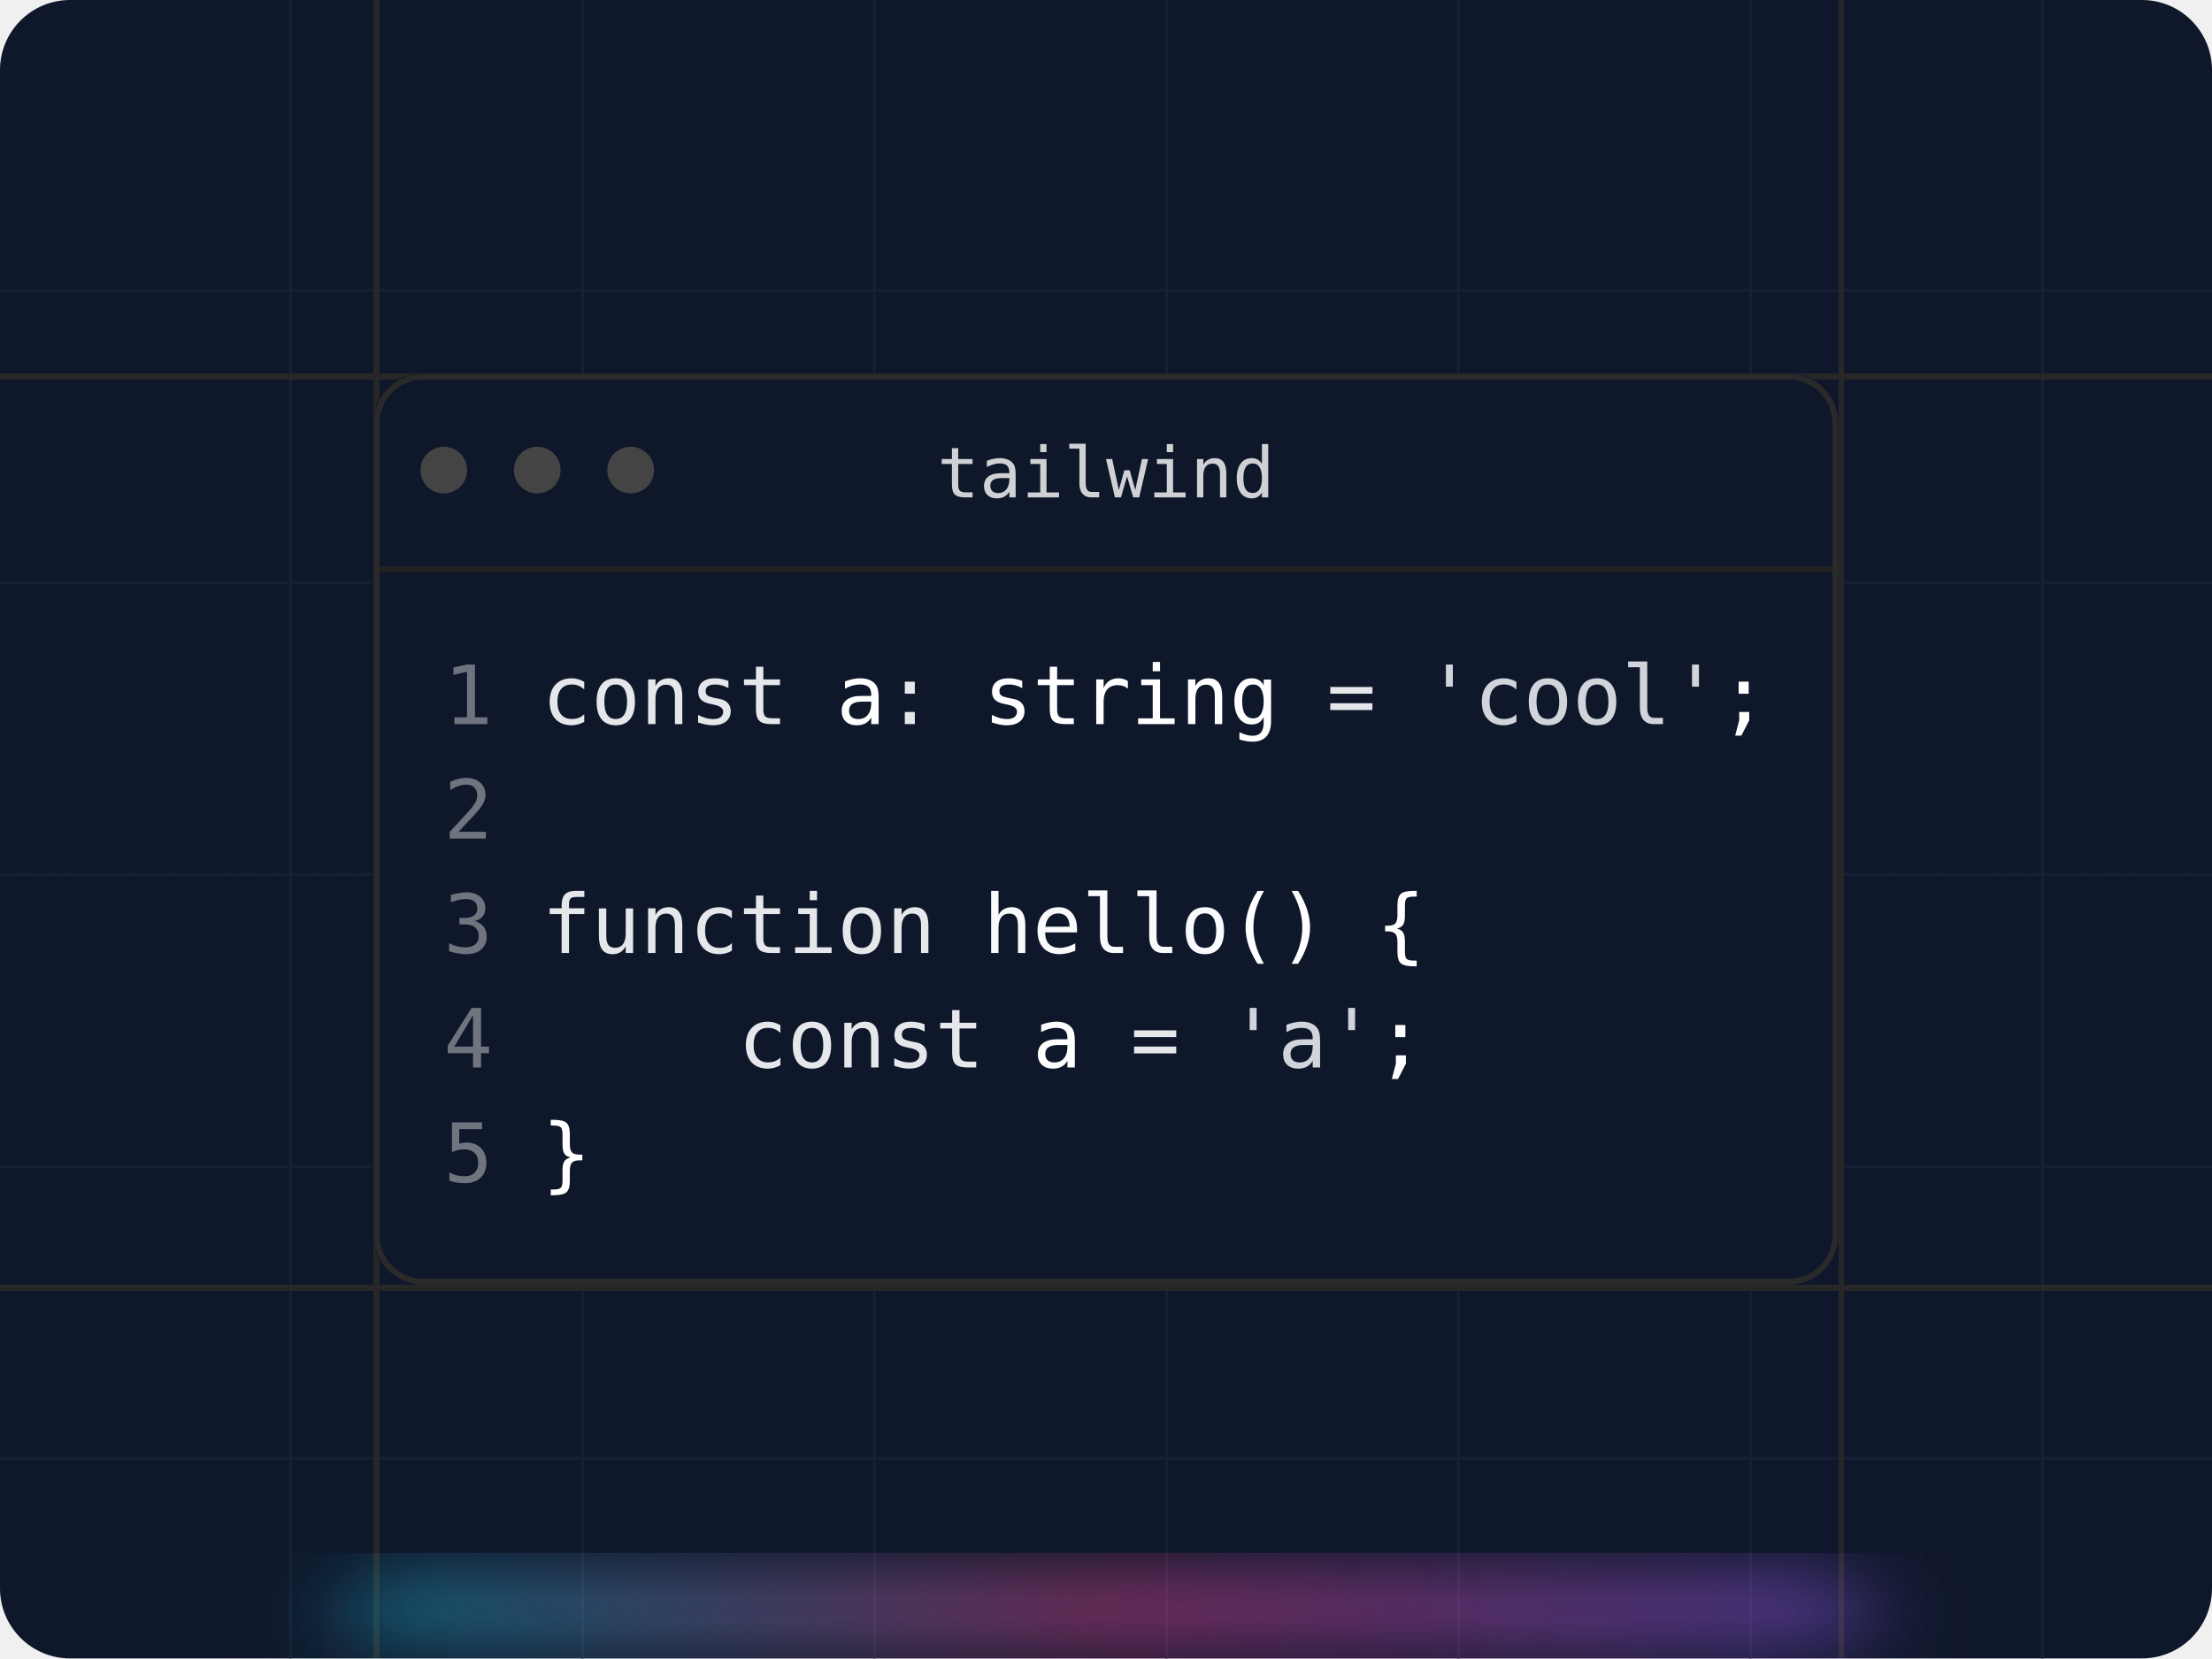
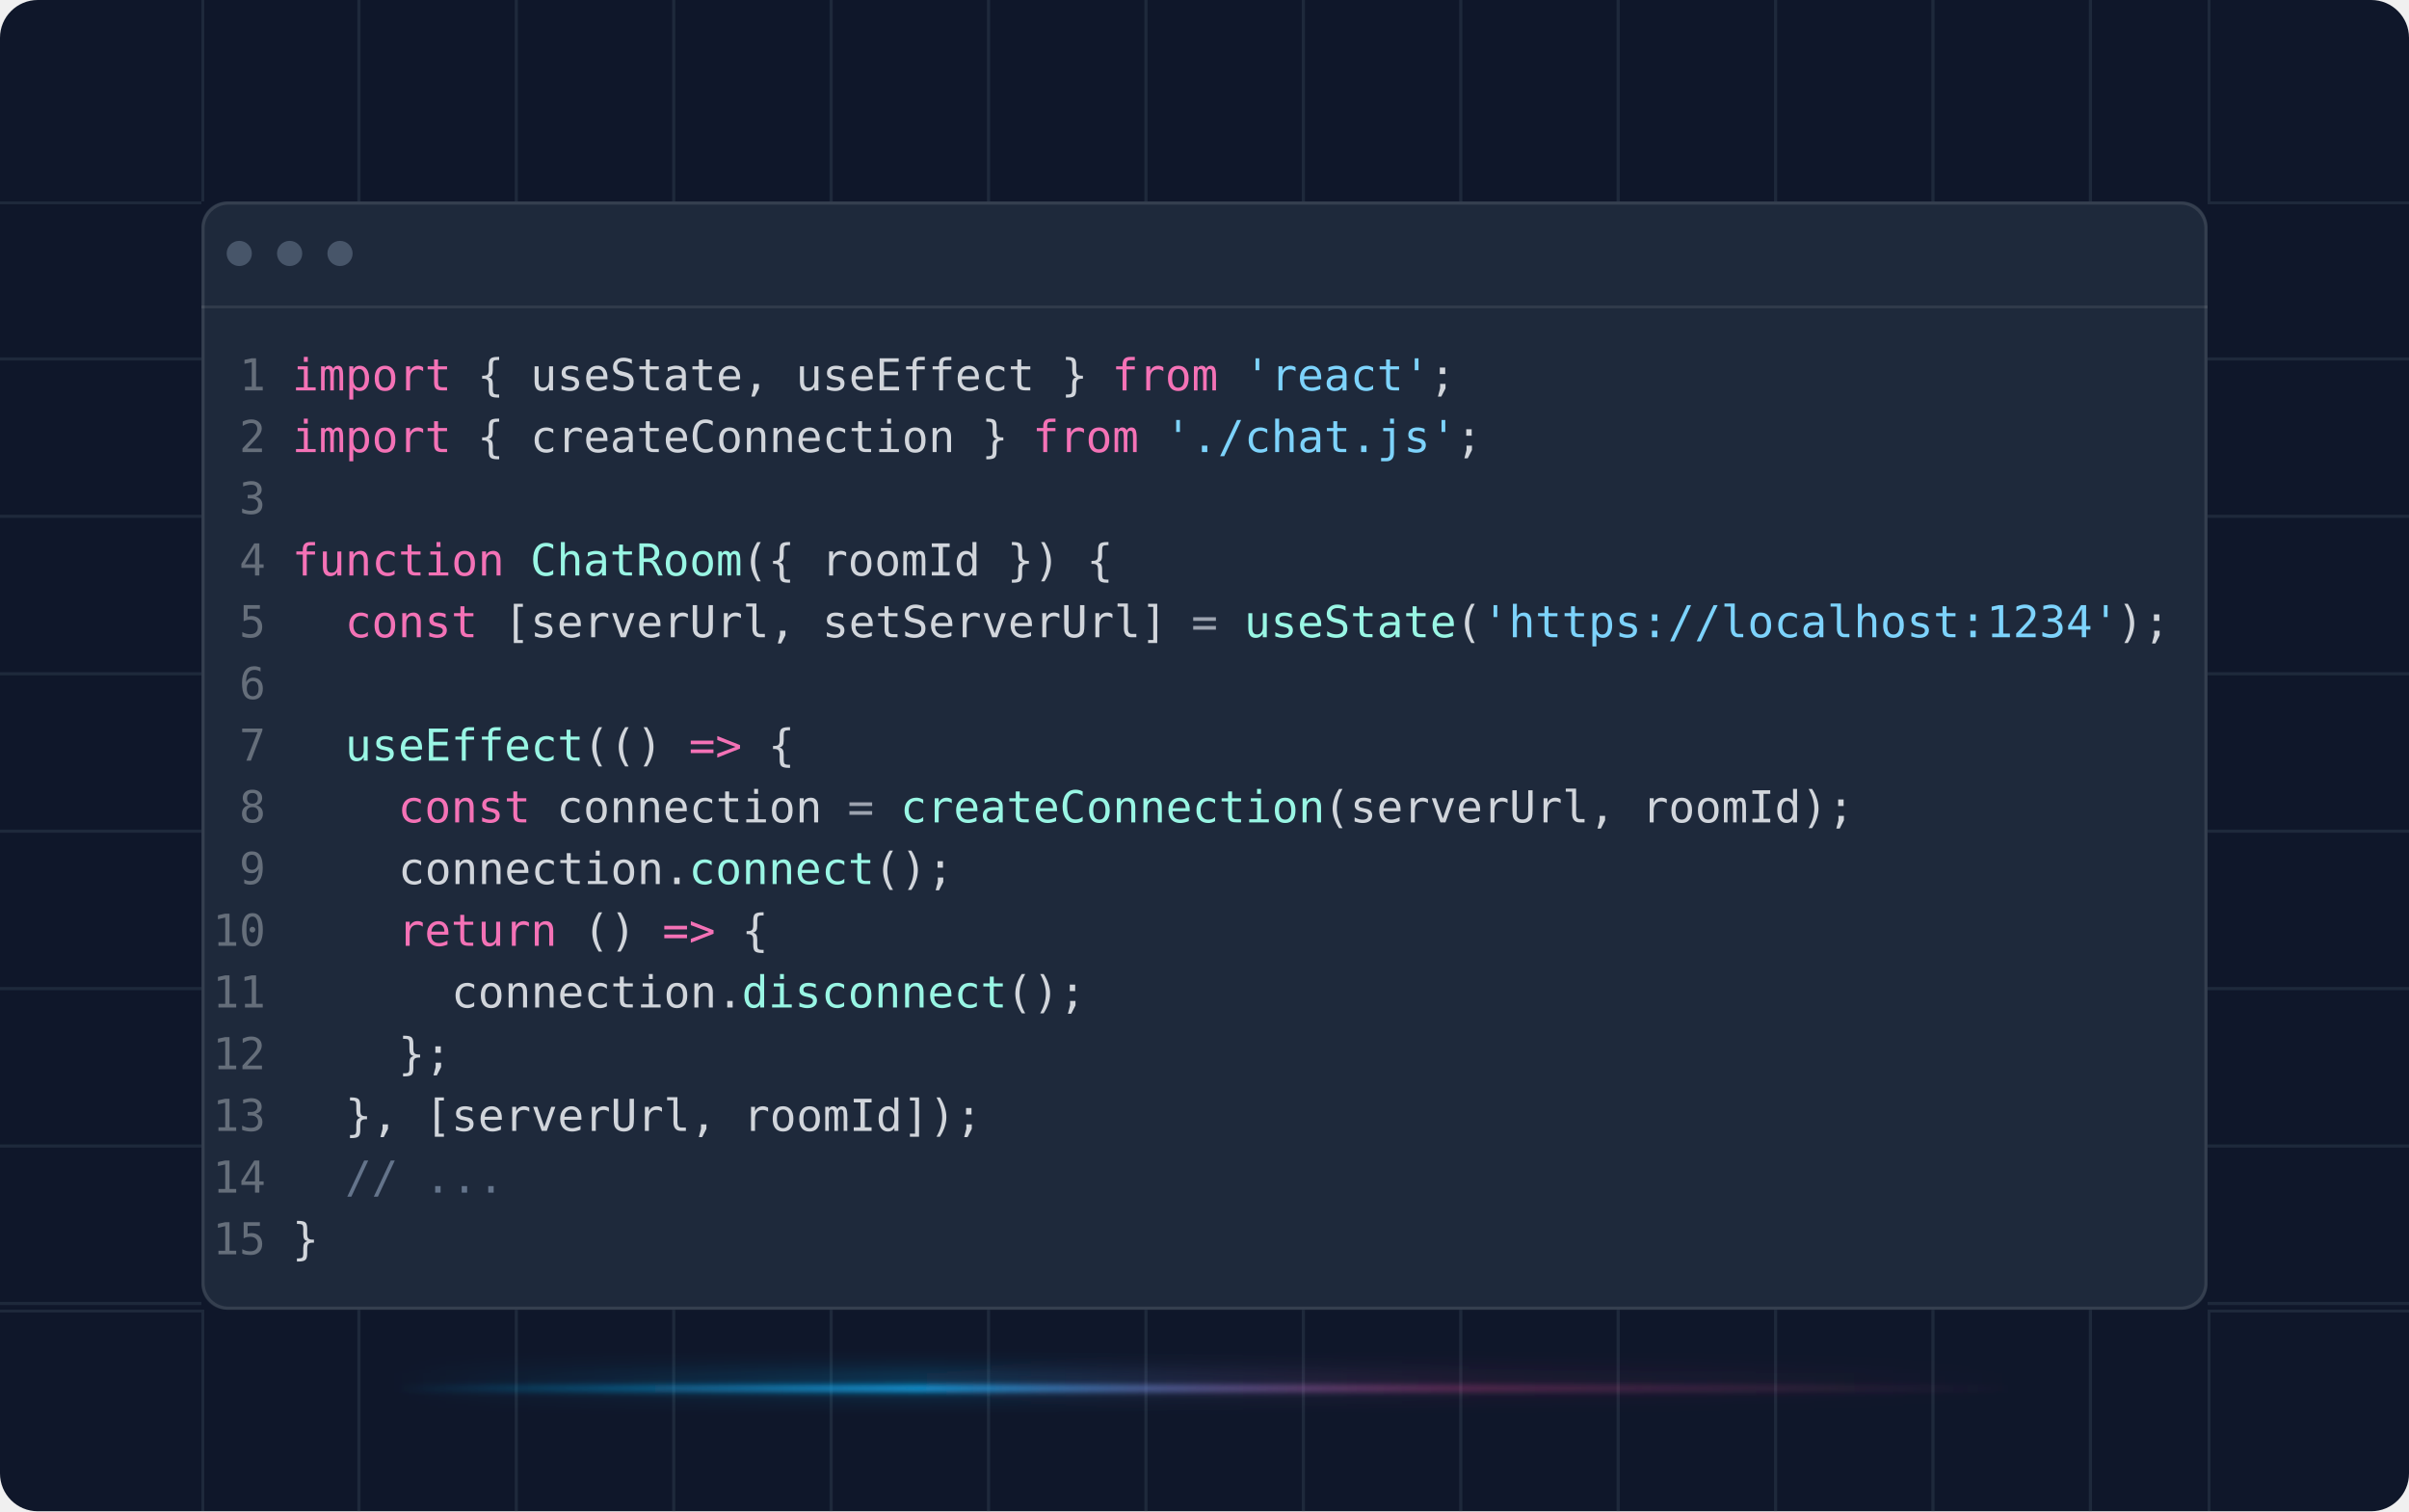
- <svg xmlns="http://www.w3.org/2000/svg" viewBox="0 0 378.8 284" width="378.8" height="284">
-   <defs>
-     <pattern id="bg-pattern" width="50" height="50" patternUnits="userSpaceOnUse">
-       <line x1="0" y1="50" x2="50" y2="50" stroke="#171f33" stroke-width="1" />
-       <line x1="50" y1="0" x2="50" y2="50" stroke="#171f33" stroke-width="1" />
-     </pattern>
-   </defs>
-   <rect x="0" y="0" width="378.8" height="284" fill="#0f172a" rx="12" ry="12" />
-   <rect x="0" y="0" width="378.8" height="284" fill="url(#bg-pattern)" rx="12" ry="12" />
-   <g class="overlay">
-     <path d="M 0 64 L 378.8 64 L 378.8 65 L 0 65 Z M 0 220 L 378.8 220 L 378.8 221 L 0 221 Z M 64 0 L 65 0 L 65 284 L 64 284 Z M 314.8 0 L 315.8 0 L 315.8 284 L 314.8 284 Z" fill="#272727" fill-rule="nonzero" shape-rendering="crispEdges" />
-   </g>
-   <g class="overlay">
-     <defs>
-       <linearGradient id="tw-beam" x1="0%" y1="0%" x2="100%" y2="0%">
-         <stop offset="0%" stop-color="#06b6d4" />
-         <stop offset="50%" stop-color="#ec4899" />
-         <stop offset="100%" stop-color="#8b5cf6" />
-       </linearGradient>
-       <filter id="tw-blur">
-         <feGaussianBlur stdDeviation="8" />
-       </filter>
-     </defs>
-   </g>
-   <g class="overlay">
-     <rect x="56.82" y="269" width="265.16" height="30" rx="15" fill="url(#tw-beam)" opacity="0.6" filter="url(#tw-blur)" />
-   </g>
-   <g class="overlay">
-     <rect x="75.76" y="279" width="227.28" height="20" rx="10" fill="url(#tw-beam)" opacity="0.3" filter="url(#tw-blur)" />
-   </g>
+ <svg xmlns="http://www.w3.org/2000/svg" viewBox="0 0 765.2 480" width="765.2" height="480">
+   <rect x="0" y="0" width="765.2" height="480" fill="#0f172a" rx="12" ry="12" />
  <g transform="translate(64, 64)">
-     <rect x="0" y="0" width="250.8" height="156" fill="#0f172a" rx="8" ry="8" />
+     <g transform="translate(-64, -64)">
+       <g class="overlay">
+         <defs>
+           <linearGradient id="tw-beam" x1="0%" y1="0%" x2="100%" y2="0%">
+             <stop offset="0%" stop-color="#0ea5e9" stop-opacity="0" />
+             <stop offset="32.29%" stop-color="#0ea5e9" stop-opacity="1" />
+             <stop offset="67.19%" stop-color="#ec4899" stop-opacity="0.3" />
+             <stop offset="100%" stop-color="#ec4899" stop-opacity="0" />
+           </linearGradient>
+           <filter id="tw-blur-hi" x="-5%" y="-1000%" width="110%" height="2100%">
+             <feGaussianBlur stdDeviation="4" />
+           </filter>
+           <filter id="tw-blur-lo" x="-5%" y="-1000%" width="110%" height="2100%">
+             <feGaussianBlur stdDeviation="1" />
+           </filter>
+           <linearGradient id="tw-mask-h" x1="0%" y1="0%" x2="100%" y2="0%">
+             <stop offset="0%" stop-color="#000000" />
+             <stop offset="8.364%" stop-color="#ffffff" />
+             <stop offset="91.636%" stop-color="#ffffff" />
+             <stop offset="100%" stop-color="#000000" />
+           </linearGradient>
+           <linearGradient id="tw-mask-v" x1="0%" y1="0%" x2="0%" y2="100%">
+             <stop offset="0%" stop-color="#000000" />
+             <stop offset="13.333%" stop-color="#ffffff" />
+             <stop offset="86.667%" stop-color="#ffffff" />
+             <stop offset="100%" stop-color="#000000" />
+           </linearGradient>
+           <mask id="tw-grid-mask">
+             <rect x="0" y="0" width="765.2" height="64" fill="url(#tw-mask-h)" />
+             <rect x="0" y="416" width="765.2" height="64" fill="url(#tw-mask-h)" />
+             <rect x="0" y="0" width="64" height="480" fill="url(#tw-mask-v)" />
+             <rect x="701.2" y="0" width="64" height="480" fill="url(#tw-mask-v)" />
+           </mask>
+         </defs>
+       </g>
+       <g class="overlay">
+         <g mask="url(#tw-grid-mask)">
+           <line x1="114" y1="0" x2="114" y2="64" stroke="#1e293b" stroke-width="1" />
+           <line x1="114" y1="416" x2="114" y2="480" stroke="#1e293b" stroke-width="1" />
+           <line x1="164" y1="0" x2="164" y2="64" stroke="#1e293b" stroke-width="1" />
+           <line x1="164" y1="416" x2="164" y2="480" stroke="#1e293b" stroke-width="1" />
+           <line x1="214" y1="0" x2="214" y2="64" stroke="#1e293b" stroke-width="1" />
+           <line x1="214" y1="416" x2="214" y2="480" stroke="#1e293b" stroke-width="1" />
+           <line x1="264" y1="0" x2="264" y2="64" stroke="#1e293b" stroke-width="1" />
+           <line x1="264" y1="416" x2="264" y2="480" stroke="#1e293b" stroke-width="1" />
+           <line x1="314" y1="0" x2="314" y2="64" stroke="#1e293b" stroke-width="1" />
+           <line x1="314" y1="416" x2="314" y2="480" stroke="#1e293b" stroke-width="1" />
+           <line x1="364" y1="0" x2="364" y2="64" stroke="#1e293b" stroke-width="1" />
+           <line x1="364" y1="416" x2="364" y2="480" stroke="#1e293b" stroke-width="1" />
+           <line x1="414" y1="0" x2="414" y2="64" stroke="#1e293b" stroke-width="1" />
+           <line x1="414" y1="416" x2="414" y2="480" stroke="#1e293b" stroke-width="1" />
+           <line x1="464" y1="0" x2="464" y2="64" stroke="#1e293b" stroke-width="1" />
+           <line x1="464" y1="416" x2="464" y2="480" stroke="#1e293b" stroke-width="1" />
+           <line x1="514" y1="0" x2="514" y2="64" stroke="#1e293b" stroke-width="1" />
+           <line x1="514" y1="416" x2="514" y2="480" stroke="#1e293b" stroke-width="1" />
+           <line x1="564" y1="0" x2="564" y2="64" stroke="#1e293b" stroke-width="1" />
+           <line x1="564" y1="416" x2="564" y2="480" stroke="#1e293b" stroke-width="1" />
+           <line x1="614" y1="0" x2="614" y2="64" stroke="#1e293b" stroke-width="1" />
+           <line x1="614" y1="416" x2="614" y2="480" stroke="#1e293b" stroke-width="1" />
+           <line x1="664" y1="0" x2="664" y2="64" stroke="#1e293b" stroke-width="1" />
+           <line x1="664" y1="416" x2="664" y2="480" stroke="#1e293b" stroke-width="1" />
+           <line x1="0" y1="114" x2="64" y2="114" stroke="#1e293b" stroke-width="1" />
+           <line x1="701.2" y1="114" x2="765.2" y2="114" stroke="#1e293b" stroke-width="1" />
+           <line x1="0" y1="164" x2="64" y2="164" stroke="#1e293b" stroke-width="1" />
+           <line x1="701.2" y1="164" x2="765.2" y2="164" stroke="#1e293b" stroke-width="1" />
+           <line x1="0" y1="214" x2="64" y2="214" stroke="#1e293b" stroke-width="1" />
+           <line x1="701.2" y1="214" x2="765.2" y2="214" stroke="#1e293b" stroke-width="1" />
+           <line x1="0" y1="264" x2="64" y2="264" stroke="#1e293b" stroke-width="1" />
+           <line x1="701.2" y1="264" x2="765.2" y2="264" stroke="#1e293b" stroke-width="1" />
+           <line x1="0" y1="314" x2="64" y2="314" stroke="#1e293b" stroke-width="1" />
+           <line x1="701.2" y1="314" x2="765.2" y2="314" stroke="#1e293b" stroke-width="1" />
+           <line x1="0" y1="364" x2="64" y2="364" stroke="#1e293b" stroke-width="1" />
+           <line x1="701.2" y1="364" x2="765.2" y2="364" stroke="#1e293b" stroke-width="1" />
+           <line x1="0" y1="414" x2="64" y2="414" stroke="#1e293b" stroke-width="1" />
+           <line x1="701.2" y1="414" x2="765.2" y2="414" stroke="#1e293b" stroke-width="1" />
+         </g>
+       </g>
+       <g class="overlay">
+         <path d="M 0 64 L 64 64 L 64 65 L 0 65 Z M 701.2 64 L 765.2 64 L 765.2 65 L 701.2 65 Z M 0 416 L 64 416 L 64 417 L 0 417 Z M 701.2 416 L 765.2 416 L 765.2 417 L 701.2 417 Z M 64 0 L 65 0 L 65 64 L 64 64 Z M 64 416 L 65 416 L 65 480 L 64 480 Z M 701.2 0 L 702.2 0 L 702.2 64 L 701.2 64 Z M 701.2 416 L 702.2 416 L 702.2 480 L 701.2 480 Z" fill="#1e293b" fill-rule="nonzero" shape-rendering="crispEdges" />
+       </g>
+       <g class="overlay">
+         <rect x="127.72" y="438" width="509.76" height="2" fill="url(#tw-beam)" filter="url(#tw-blur-hi)" />
+       </g>
+       <g class="overlay">
+         <rect x="127.72" y="440" width="509.76" height="2" fill="url(#tw-beam)" filter="url(#tw-blur-lo)" />
+       </g>
+     </g>
+     <rect x="0" y="0" width="637.2" height="352" fill="#1e293b" rx="8" ry="8" />
    <g class="title-bar">
-       <rect x="0" y="33" width="250.8" height="1" fill="#222222" shape-rendering="crispEdges" />
-       <circle cx="12" cy="16.5" r="4" fill="#444444" />
-       <circle cx="28" cy="16.5" r="4" fill="#444444" />
-       <circle cx="44" cy="16.5" r="4" fill="#444444" />
-       <text x="125.4" y="21.17" fill="#ffffff" font-family="'JetBrains Mono', monospace" font-size="12" text-anchor="middle" opacity="0.8">tailwind</text>
+       <rect x="0" y="33" width="637.2" height="1" fill="#ffffff14" shape-rendering="crispEdges" />
+       <circle cx="12" cy="16.5" r="4" fill="#475569" />
+       <circle cx="28" cy="16.5" r="4" fill="#475569" />
+       <circle cx="44" cy="16.5" r="4" fill="#475569" />
    </g>
-     <rect x="0.5" y="0.5" width="249.8" height="155" fill="none" stroke="#2a2a2a" stroke-width="1" rx="8" ry="8" />
+     <rect x="0.5" y="0.5" width="636.2" height="351" fill="none" stroke="#ffffff1a" stroke-width="1" rx="8" ry="8" />
    <g class="text">
-       <text x="20.4" y="60" font-family="'JetBrains Mono', monospace" font-size="14" fill="#ffffff66" text-anchor="end" xml:space="preserve">1</text>
-       <text y="60" font-family="'JetBrains Mono', monospace" font-size="14" xml:space="preserve">
-         <tspan x="28.8" fill="#e5e7eb">const</tspan>
-         <tspan x="70.8" fill="#ffffff"> a</tspan>
-         <tspan x="87.6" fill="#e5e7eb">:</tspan>
-         <tspan x="96" fill="#ffffff"> </tspan>
-         <tspan x="104.4" fill="#ffffff">string</tspan>
-         <tspan x="154.8" fill="#ffffff"> </tspan>
-         <tspan x="163.2" fill="#e5e7eb">=</tspan>
-         <tspan x="171.6" fill="#ffffff"> </tspan>
-         <tspan x="180" fill="#d1d5db">'cool'</tspan>
-         <tspan x="230.4" fill="#ffffff">;</tspan>
+       <text x="20.4" y="60" font-family="'Fira Code', monospace" font-size="14" fill="#d1d5db66" text-anchor="end" xml:space="preserve">1</text>
+       <text y="60" font-family="'Fira Code', monospace" font-size="14" xml:space="preserve">
+         <tspan x="28.8" fill="#f472b6">import</tspan>
+         <tspan x="79.2" fill="#d1d5db"> { useState, useEffect } </tspan>
+         <tspan x="289.2" fill="#f472b6">from</tspan>
+         <tspan x="322.8" fill="#d1d5db"> </tspan>
+         <tspan x="331.2" fill="#7dd3fc">'react'</tspan>
+         <tspan x="390" fill="#d1d5db">;</tspan>
      </text>
-       <text x="20.4" y="79.6" font-family="'JetBrains Mono', monospace" font-size="14" fill="#ffffff66" text-anchor="end" xml:space="preserve">2</text>
-       <text x="20.4" y="99.2" font-family="'JetBrains Mono', monospace" font-size="14" fill="#ffffff66" text-anchor="end" xml:space="preserve">3</text>
-       <text y="99.2" font-family="'JetBrains Mono', monospace" font-size="14" xml:space="preserve">
-         <tspan x="28.8" fill="#e5e7eb">function</tspan>
-         <tspan x="96" fill="#ffffff"> </tspan>
-         <tspan x="104.4" fill="#f9fafb">hello</tspan>
-         <tspan x="146.4" fill="#ffffff">() {</tspan>
+       <text x="20.4" y="79.6" font-family="'Fira Code', monospace" font-size="14" fill="#d1d5db66" text-anchor="end" xml:space="preserve">2</text>
+       <text y="79.6" font-family="'Fira Code', monospace" font-size="14" xml:space="preserve">
+         <tspan x="28.8" fill="#f472b6">import</tspan>
+         <tspan x="79.2" fill="#d1d5db"> { createConnection } </tspan>
+         <tspan x="264" fill="#f472b6">from</tspan>
+         <tspan x="297.6" fill="#d1d5db"> </tspan>
+         <tspan x="306" fill="#7dd3fc">'./chat.js'</tspan>
+         <tspan x="398.4" fill="#d1d5db">;</tspan>
      </text>
-       <text x="20.4" y="118.8" font-family="'JetBrains Mono', monospace" font-size="14" fill="#ffffff66" text-anchor="end" xml:space="preserve">4</text>
-       <text y="118.8" font-family="'JetBrains Mono', monospace" font-size="14" xml:space="preserve">
-         <tspan x="28.8" fill="#ffffff">    </tspan>
-         <tspan x="62.4" fill="#e5e7eb">const</tspan>
-         <tspan x="104.4" fill="#ffffff"> a </tspan>
-         <tspan x="129.6" fill="#e5e7eb">=</tspan>
-         <tspan x="138" fill="#ffffff"> </tspan>
-         <tspan x="146.4" fill="#d1d5db">'a'</tspan>
-         <tspan x="171.6" fill="#ffffff">;</tspan>
+       <text x="20.4" y="99.2" font-family="'Fira Code', monospace" font-size="14" fill="#d1d5db66" text-anchor="end" xml:space="preserve">3</text>
+       <text x="20.4" y="118.8" font-family="'Fira Code', monospace" font-size="14" fill="#d1d5db66" text-anchor="end" xml:space="preserve">4</text>
+       <text y="118.8" font-family="'Fira Code', monospace" font-size="14" xml:space="preserve">
+         <tspan x="28.8" fill="#f472b6">function</tspan>
+         <tspan x="96" fill="#d1d5db"> </tspan>
+         <tspan x="104.4" fill="#99f6e4">ChatRoom</tspan>
+         <tspan x="171.6" fill="#d1d5db">({ roomId }) {</tspan>
      </text>
-       <text x="20.4" y="138.4" font-family="'JetBrains Mono', monospace" font-size="14" fill="#ffffff66" text-anchor="end" xml:space="preserve">5</text>
-       <text y="138.4" font-family="'JetBrains Mono', monospace" font-size="14" xml:space="preserve">
-         <tspan x="28.8" fill="#ffffff">}</tspan>
+       <text x="20.4" y="138.4" font-family="'Fira Code', monospace" font-size="14" fill="#d1d5db66" text-anchor="end" xml:space="preserve">5</text>
+       <text y="138.4" font-family="'Fira Code', monospace" font-size="14" xml:space="preserve">
+         <tspan x="28.8" fill="#d1d5db">  </tspan>
+         <tspan x="45.6" fill="#f472b6">const</tspan>
+         <tspan x="87.6" fill="#d1d5db"> [serverUrl, setServerUrl] </tspan>
+         <tspan x="314.4" fill="#9ca3af">=</tspan>
+         <tspan x="322.8" fill="#d1d5db"> </tspan>
+         <tspan x="331.2" fill="#99f6e4">useState</tspan>
+         <tspan x="398.4" fill="#d1d5db">(</tspan>
+         <tspan x="406.8" fill="#7dd3fc">'https://localhost:1234'</tspan>
+         <tspan x="608.4" fill="#d1d5db">);</tspan>
+       </text>
+       <text x="20.4" y="158" font-family="'Fira Code', monospace" font-size="14" fill="#d1d5db66" text-anchor="end" xml:space="preserve">6</text>
+       <text x="20.4" y="177.6" font-family="'Fira Code', monospace" font-size="14" fill="#d1d5db66" text-anchor="end" xml:space="preserve">7</text>
+       <text y="177.6" font-family="'Fira Code', monospace" font-size="14" xml:space="preserve">
+         <tspan x="28.8" fill="#d1d5db">  </tspan>
+         <tspan x="45.6" fill="#99f6e4">useEffect</tspan>
+         <tspan x="121.2" fill="#d1d5db">(() </tspan>
+         <tspan x="154.8" fill="#f472b6">=&gt;</tspan>
+         <tspan x="171.6" fill="#d1d5db"> {</tspan>
+       </text>
+       <text x="20.4" y="197.2" font-family="'Fira Code', monospace" font-size="14" fill="#d1d5db66" text-anchor="end" xml:space="preserve">8</text>
+       <text y="197.2" font-family="'Fira Code', monospace" font-size="14" xml:space="preserve">
+         <tspan x="28.8" fill="#d1d5db">    </tspan>
+         <tspan x="62.4" fill="#f472b6">const</tspan>
+         <tspan x="104.4" fill="#d1d5db"> connection </tspan>
+         <tspan x="205.2" fill="#9ca3af">=</tspan>
+         <tspan x="213.6" fill="#d1d5db"> </tspan>
+         <tspan x="222" fill="#99f6e4">createConnection</tspan>
+         <tspan x="356.4" fill="#d1d5db">(serverUrl, roomId);</tspan>
+       </text>
+       <text x="20.4" y="216.8" font-family="'Fira Code', monospace" font-size="14" fill="#d1d5db66" text-anchor="end" xml:space="preserve">9</text>
+       <text y="216.8" font-family="'Fira Code', monospace" font-size="14" xml:space="preserve">
+         <tspan x="28.8" fill="#d1d5db">    connection.</tspan>
+         <tspan x="154.8" fill="#99f6e4">connect</tspan>
+         <tspan x="213.6" fill="#d1d5db">();</tspan>
+       </text>
+       <text x="20.4" y="236.4" font-family="'Fira Code', monospace" font-size="14" fill="#d1d5db66" text-anchor="end" xml:space="preserve">10</text>
+       <text y="236.4" font-family="'Fira Code', monospace" font-size="14" xml:space="preserve">
+         <tspan x="28.8" fill="#d1d5db">    </tspan>
+         <tspan x="62.4" fill="#f472b6">return</tspan>
+         <tspan x="112.8" fill="#d1d5db"> () </tspan>
+         <tspan x="146.4" fill="#f472b6">=&gt;</tspan>
+         <tspan x="163.2" fill="#d1d5db"> {</tspan>
+       </text>
+       <text x="20.4" y="256" font-family="'Fira Code', monospace" font-size="14" fill="#d1d5db66" text-anchor="end" xml:space="preserve">11</text>
+       <text y="256" font-family="'Fira Code', monospace" font-size="14" xml:space="preserve">
+         <tspan x="28.8" fill="#d1d5db">      connection.</tspan>
+         <tspan x="171.6" fill="#99f6e4">disconnect</tspan>
+         <tspan x="255.6" fill="#d1d5db">();</tspan>
+       </text>
+       <text x="20.4" y="275.6" font-family="'Fira Code', monospace" font-size="14" fill="#d1d5db66" text-anchor="end" xml:space="preserve">12</text>
+       <text y="275.6" font-family="'Fira Code', monospace" font-size="14" xml:space="preserve">
+         <tspan x="28.8" fill="#d1d5db">    };</tspan>
+       </text>
+       <text x="20.4" y="295.2" font-family="'Fira Code', monospace" font-size="14" fill="#d1d5db66" text-anchor="end" xml:space="preserve">13</text>
+       <text y="295.2" font-family="'Fira Code', monospace" font-size="14" xml:space="preserve">
+         <tspan x="28.8" fill="#d1d5db">  }, [serverUrl, roomId]);</tspan>
+       </text>
+       <text x="20.4" y="314.8" font-family="'Fira Code', monospace" font-size="14" fill="#d1d5db66" text-anchor="end" xml:space="preserve">14</text>
+       <text y="314.8" font-family="'Fira Code', monospace" font-size="14" xml:space="preserve">
+         <tspan x="28.8" fill="#d1d5db">  </tspan>
+         <tspan x="45.6" fill="#64748b">// ...</tspan>
+       </text>
+       <text x="20.4" y="334.4" font-family="'Fira Code', monospace" font-size="14" fill="#d1d5db66" text-anchor="end" xml:space="preserve">15</text>
+       <text y="334.4" font-family="'Fira Code', monospace" font-size="14" xml:space="preserve">
+         <tspan x="28.8" fill="#d1d5db">}</tspan>
      </text>
    </g>
  </g>
</svg>
